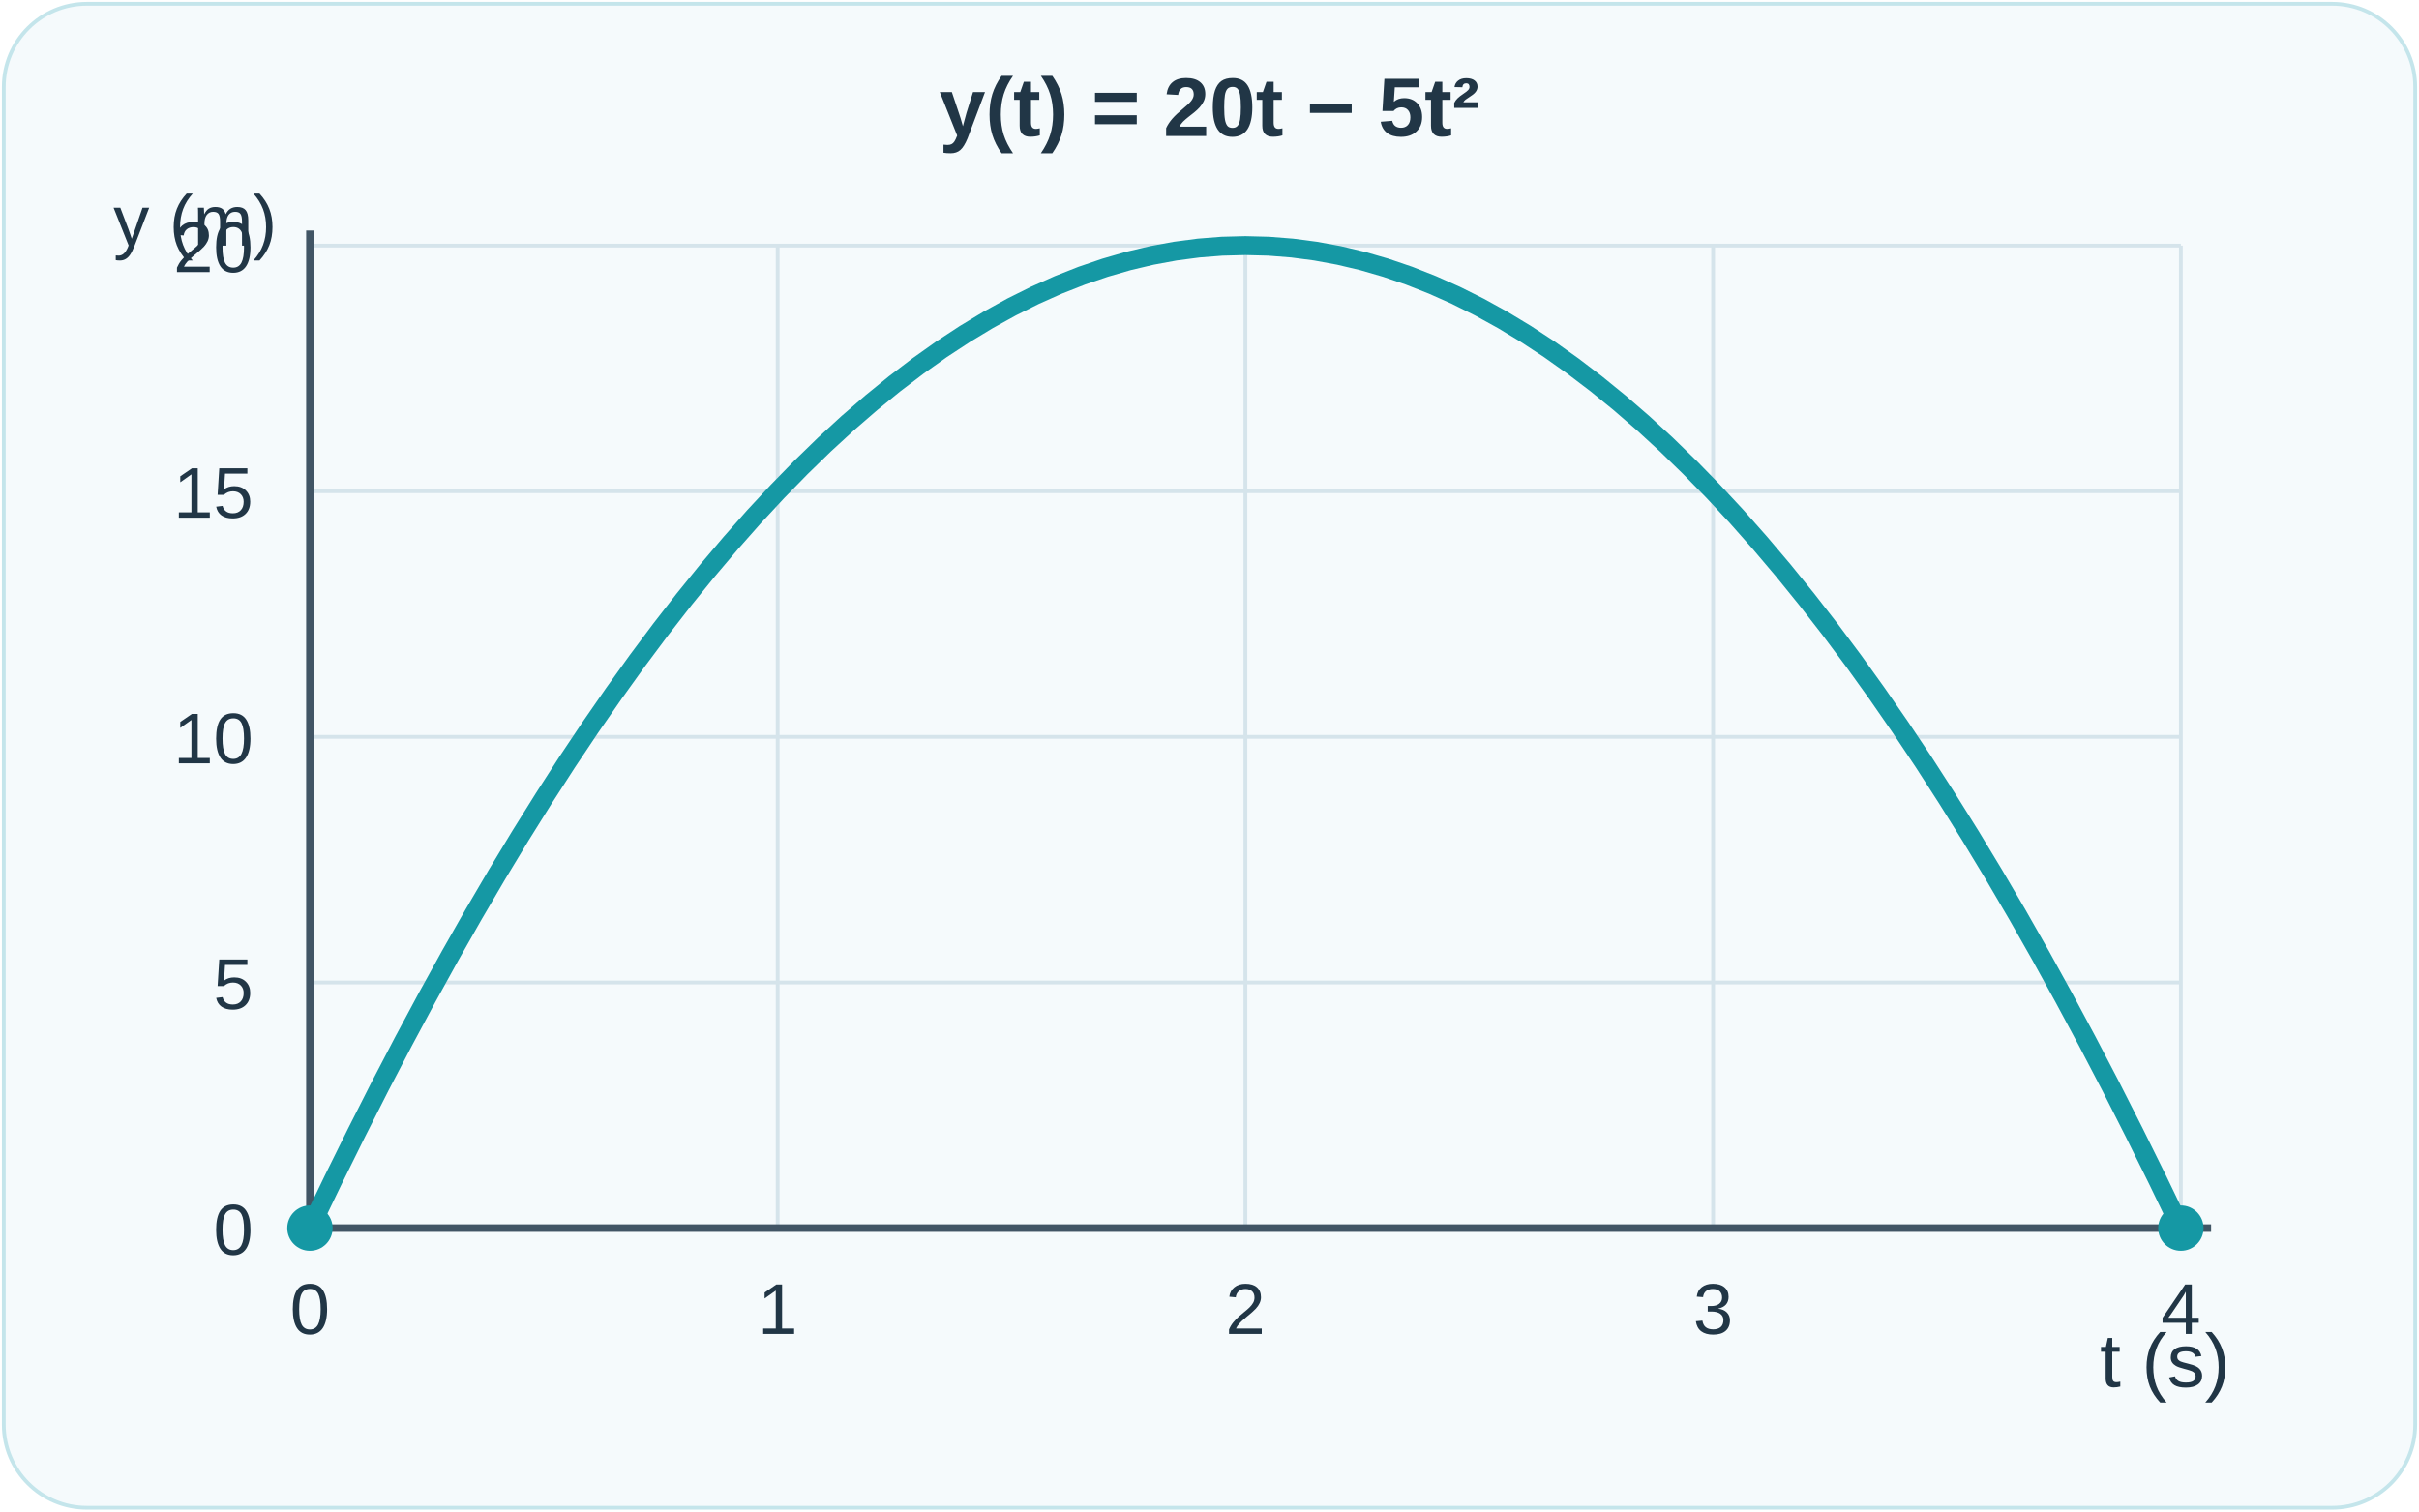
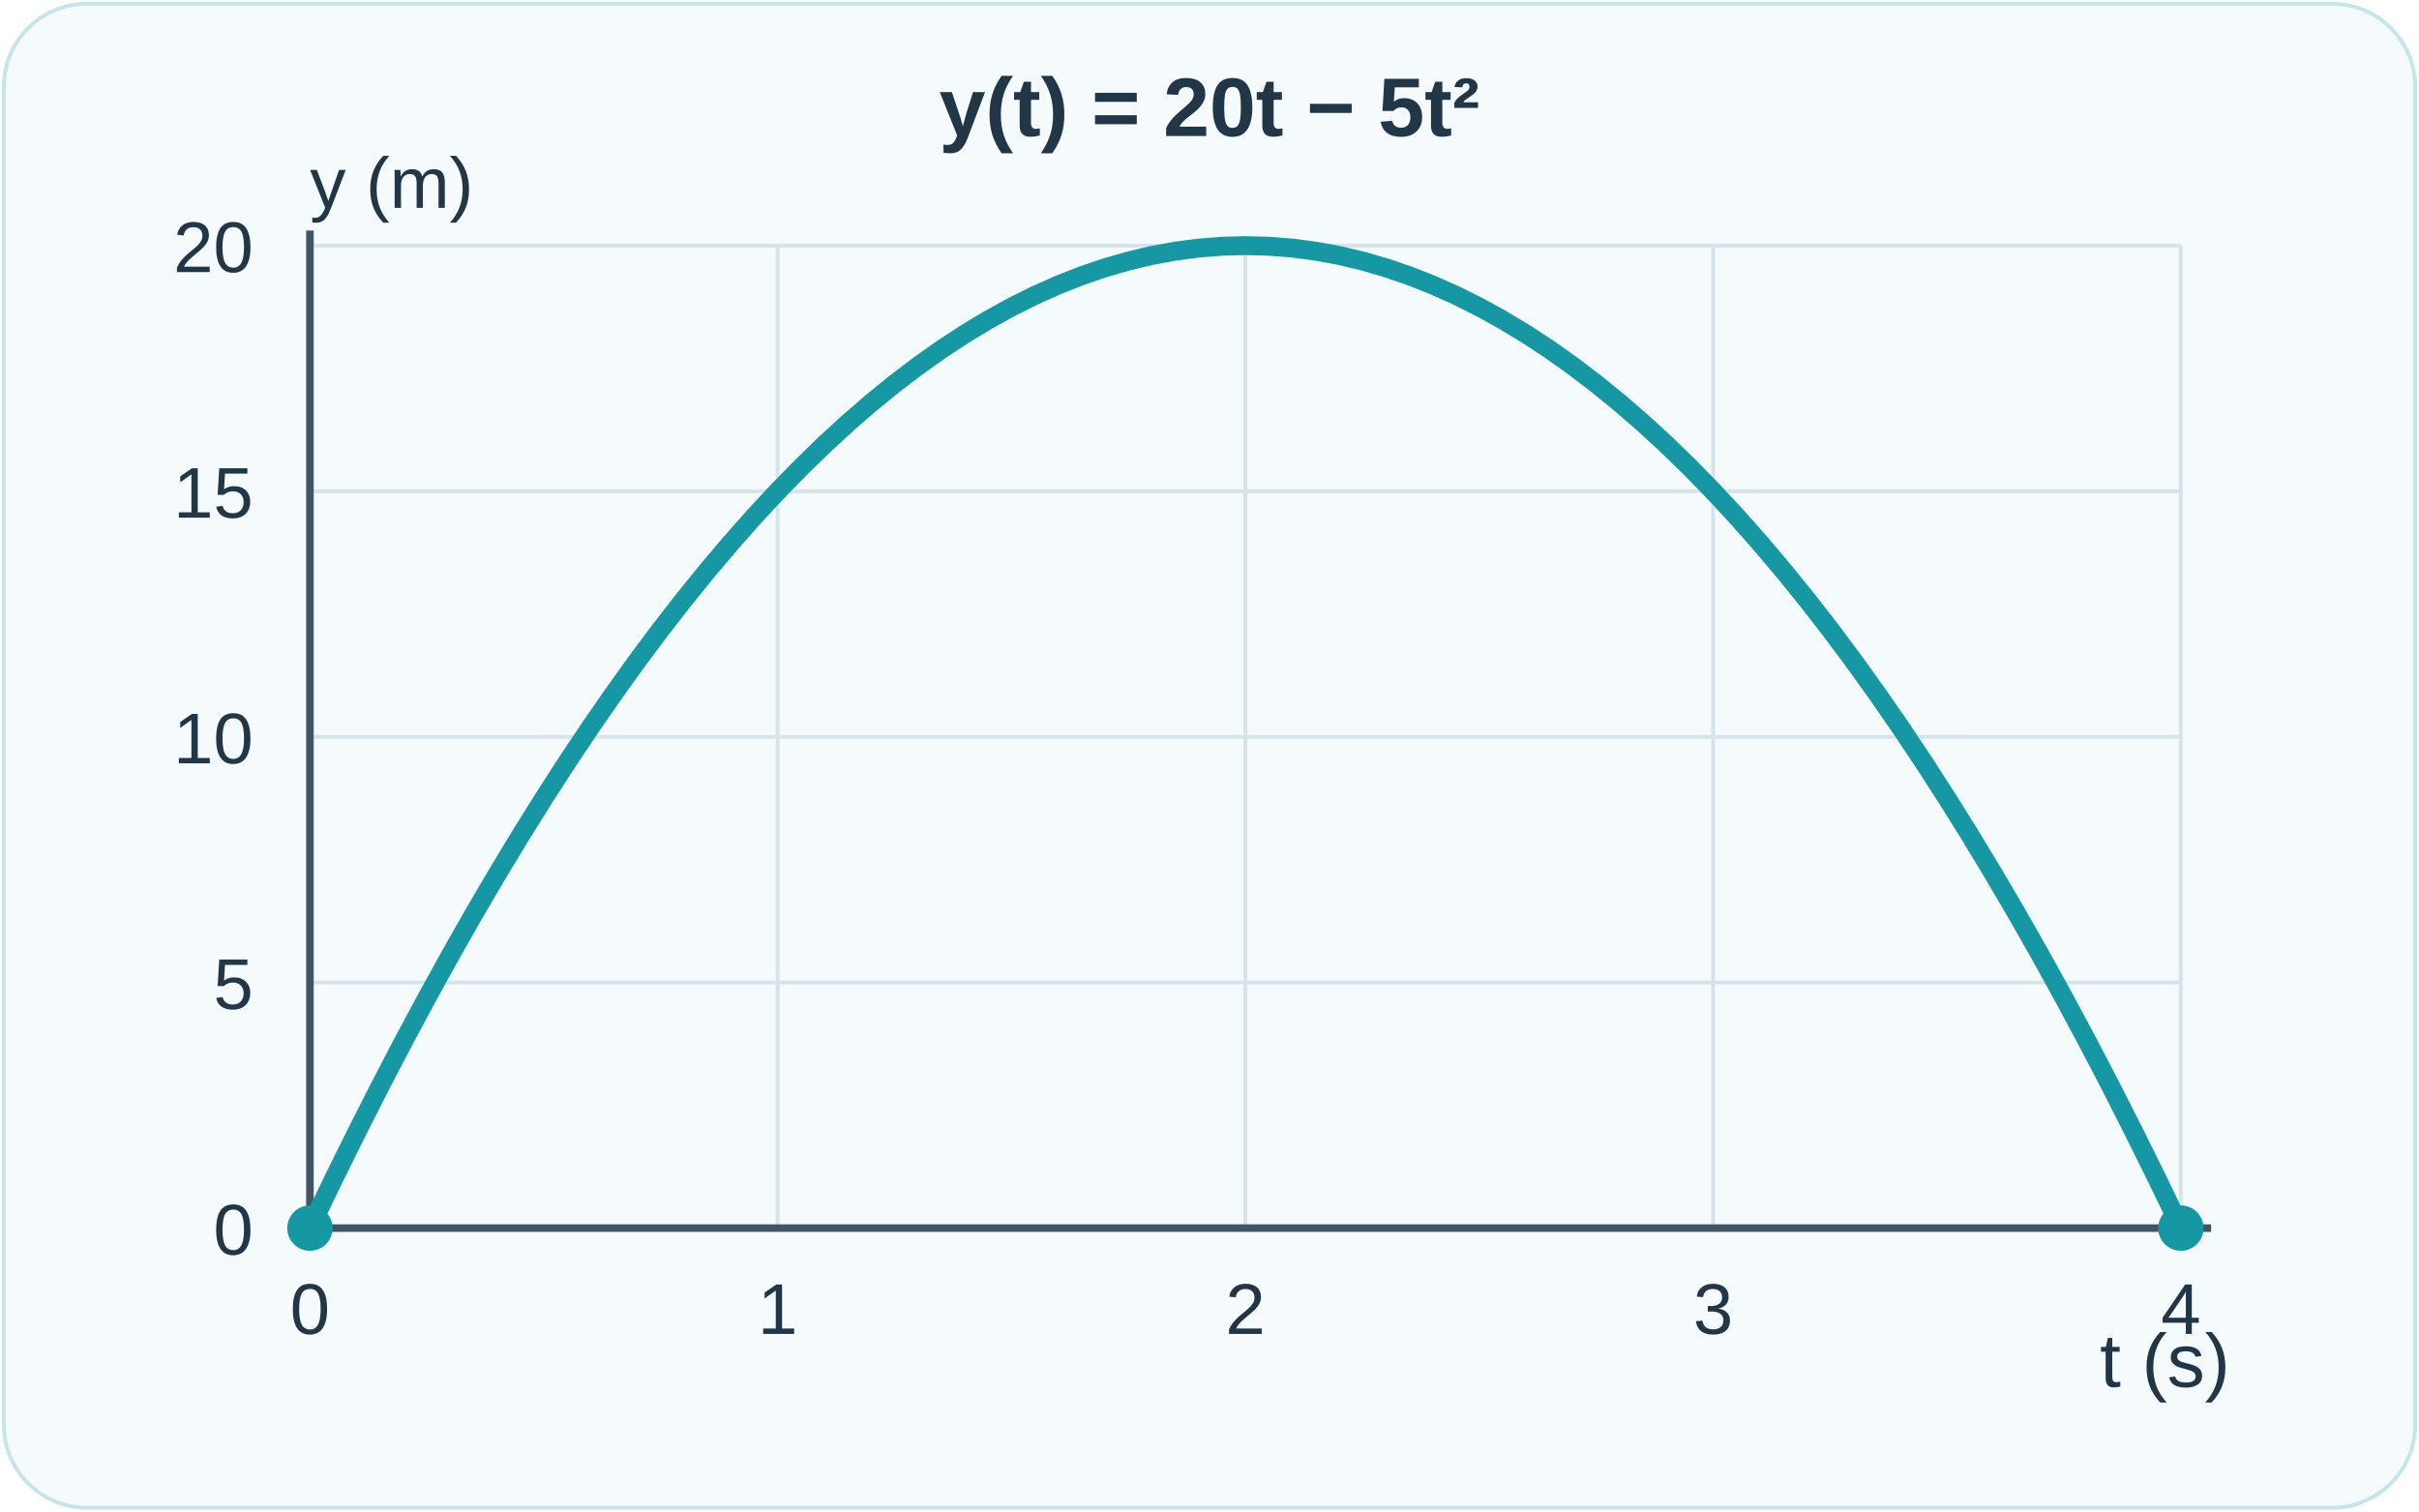
<svg xmlns="http://www.w3.org/2000/svg" viewBox="0 0 640 400" role="img" aria-labelledby="title desc">
  <rect x="1" y="1" width="638" height="398" rx="22" fill="#f5fafc" stroke="#c4e5eb" />
  <g font-family="Arial,sans-serif" fill="#213646">
    <text x="320" y="36" text-anchor="middle" font-size="22" font-weight="700">y(t) = 20t − 5t²</text>
    <path d="M82 325.0H577" stroke="#d5e4eb" />
    <text x="67" y="332.0" text-anchor="end" font-size="19">0</text>
    <path d="M82 260.0H577" stroke="#d5e4eb" />
    <text x="67" y="267.0" text-anchor="end" font-size="19">5</text>
    <path d="M82 195.0H577" stroke="#d5e4eb" />
    <text x="67" y="202.0" text-anchor="end" font-size="19">10</text>
    <path d="M82 130.0H577" stroke="#d5e4eb" />
    <text x="67" y="137.0" text-anchor="end" font-size="19">15</text>
    <path d="M82 65.0H577" stroke="#d5e4eb" />
    <text x="67" y="72.0" text-anchor="end" font-size="19">20</text>
    <path d="M82.0 65V325" stroke="#d5e4eb" />
    <text x="82.0" y="353" text-anchor="middle" font-size="19">0</text>
    <path d="M205.75 65V325" stroke="#d5e4eb" />
    <text x="205.75" y="353" text-anchor="middle" font-size="19">1</text>
    <path d="M329.5 65V325" stroke="#d5e4eb" />
    <text x="329.5" y="353" text-anchor="middle" font-size="19">2</text>
    <path d="M453.25 65V325" stroke="#d5e4eb" />
    <text x="453.25" y="353" text-anchor="middle" font-size="19">3</text>
    <path d="M577.0 65V325" stroke="#d5e4eb" />
    <text x="577.0" y="353" text-anchor="middle" font-size="19">4</text>
    <path d="M82 61V325H585" fill="none" stroke="#415565" stroke-width="2" />
    <polyline points="82.00,325.00 88.19,312.16 94.38,299.65 100.56,287.46 106.75,275.60 112.94,264.06 119.12,252.85 125.31,241.96 131.50,231.40 137.69,221.16 143.88,211.25 150.06,201.66 156.25,192.40 162.44,183.46 168.62,174.85 174.81,166.56 181.00,158.60 187.19,150.96 193.38,143.65 199.56,136.66 205.75,130.00 211.94,123.66 218.12,117.65 224.31,111.96 230.50,106.60 236.69,101.56 242.88,96.85 249.06,92.46 255.25,88.40 261.44,84.66 267.62,81.25 273.81,78.16 280.00,75.40 286.19,72.96 292.38,70.85 298.56,69.06 304.75,67.60 310.94,66.46 317.12,65.65 323.31,65.16 329.50,65.00 335.69,65.16 341.88,65.65 348.06,66.46 354.25,67.60 360.44,69.06 366.62,70.85 372.81,72.96 379.00,75.40 385.19,78.16 391.38,81.25 397.56,84.66 403.75,88.40 409.94,92.46 416.12,96.85 422.31,101.56 428.50,106.60 434.69,111.96 440.88,117.65 447.06,123.66 453.25,130.00 459.44,136.66 465.62,143.65 471.81,150.96 478.00,158.60 484.19,166.56 490.38,174.85 496.56,183.46 502.75,192.40 508.94,201.66 515.12,211.25 521.31,221.16 527.50,231.40 533.69,241.96 539.88,252.85 546.06,264.06 552.25,275.60 558.44,287.46 564.62,299.65 570.81,312.16 577.00,325.00" fill="none" stroke="#1598a4" stroke-width="5" stroke-linejoin="round" />
    <circle cx="82.0" cy="325.0" r="6" fill="#1598a4" />
    <circle cx="577.0" cy="325.0" r="6" fill="#1598a4" />
-     <text x="30" y="65" font-size="19">y (m)</text>
+     <text x="82" y="55" font-size="19">y (m)</text>
    <text x="590" y="367" text-anchor="end" font-size="20">t (s)</text>
  </g>
</svg>
